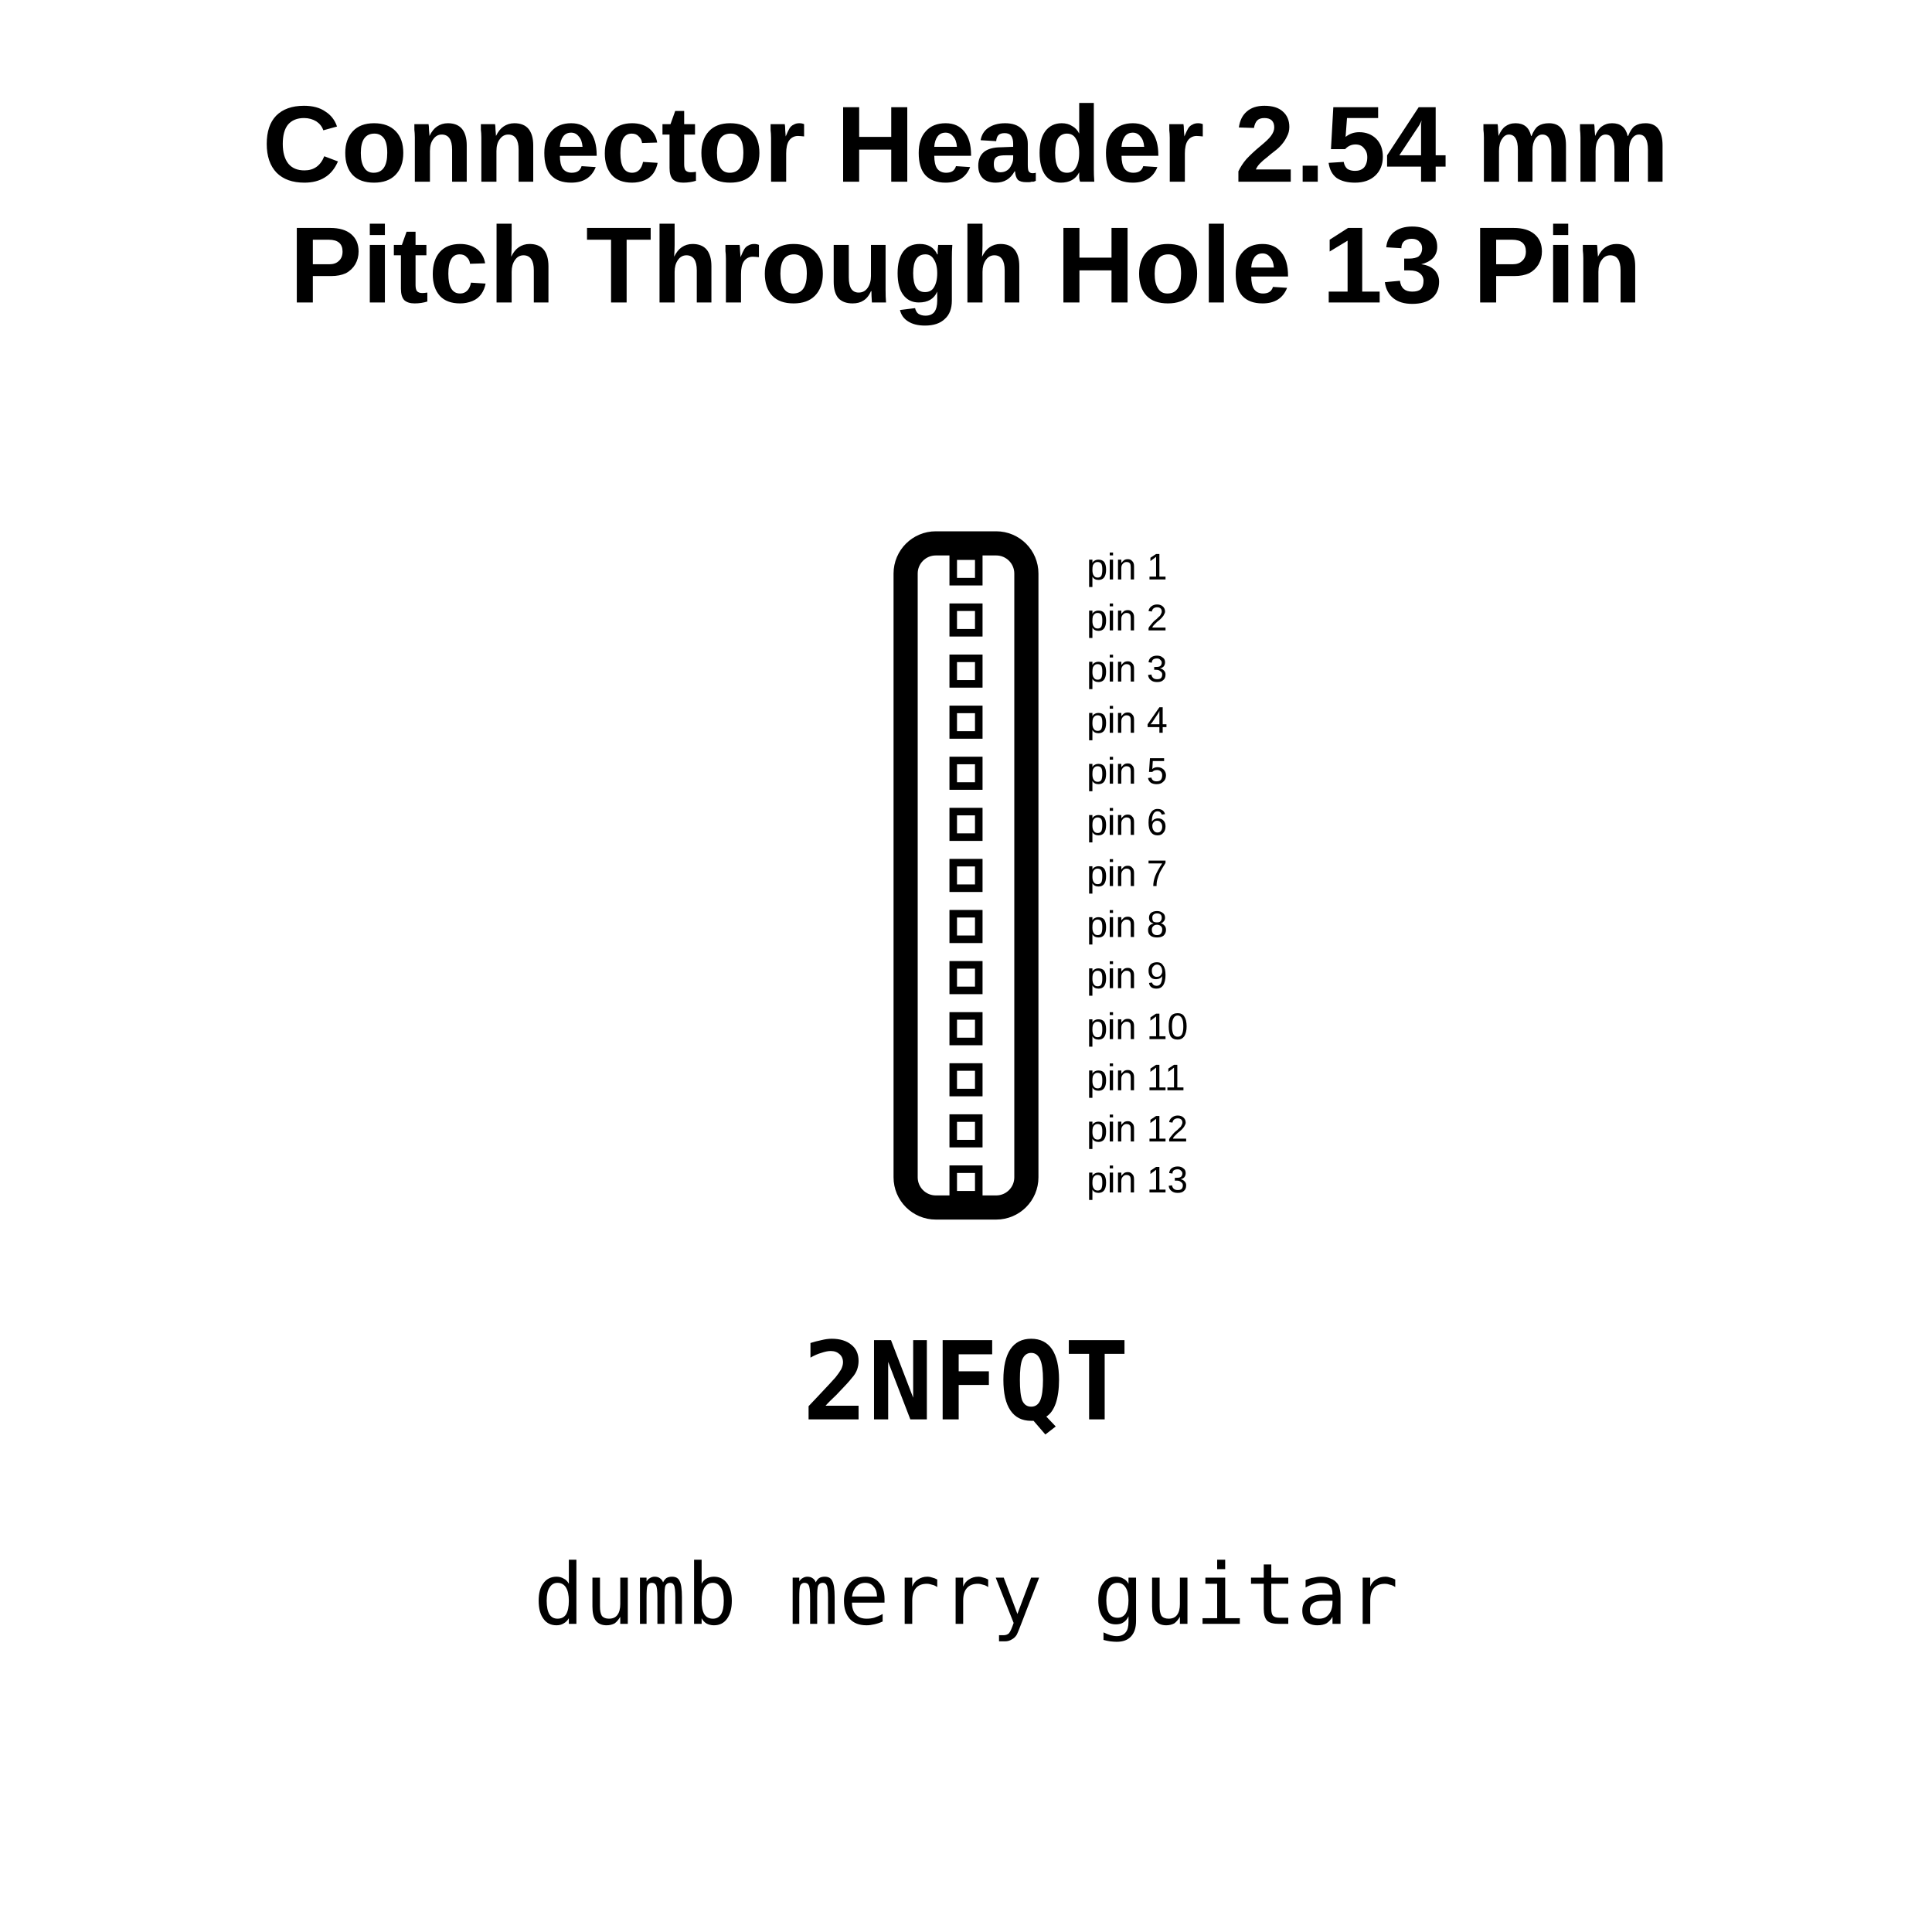
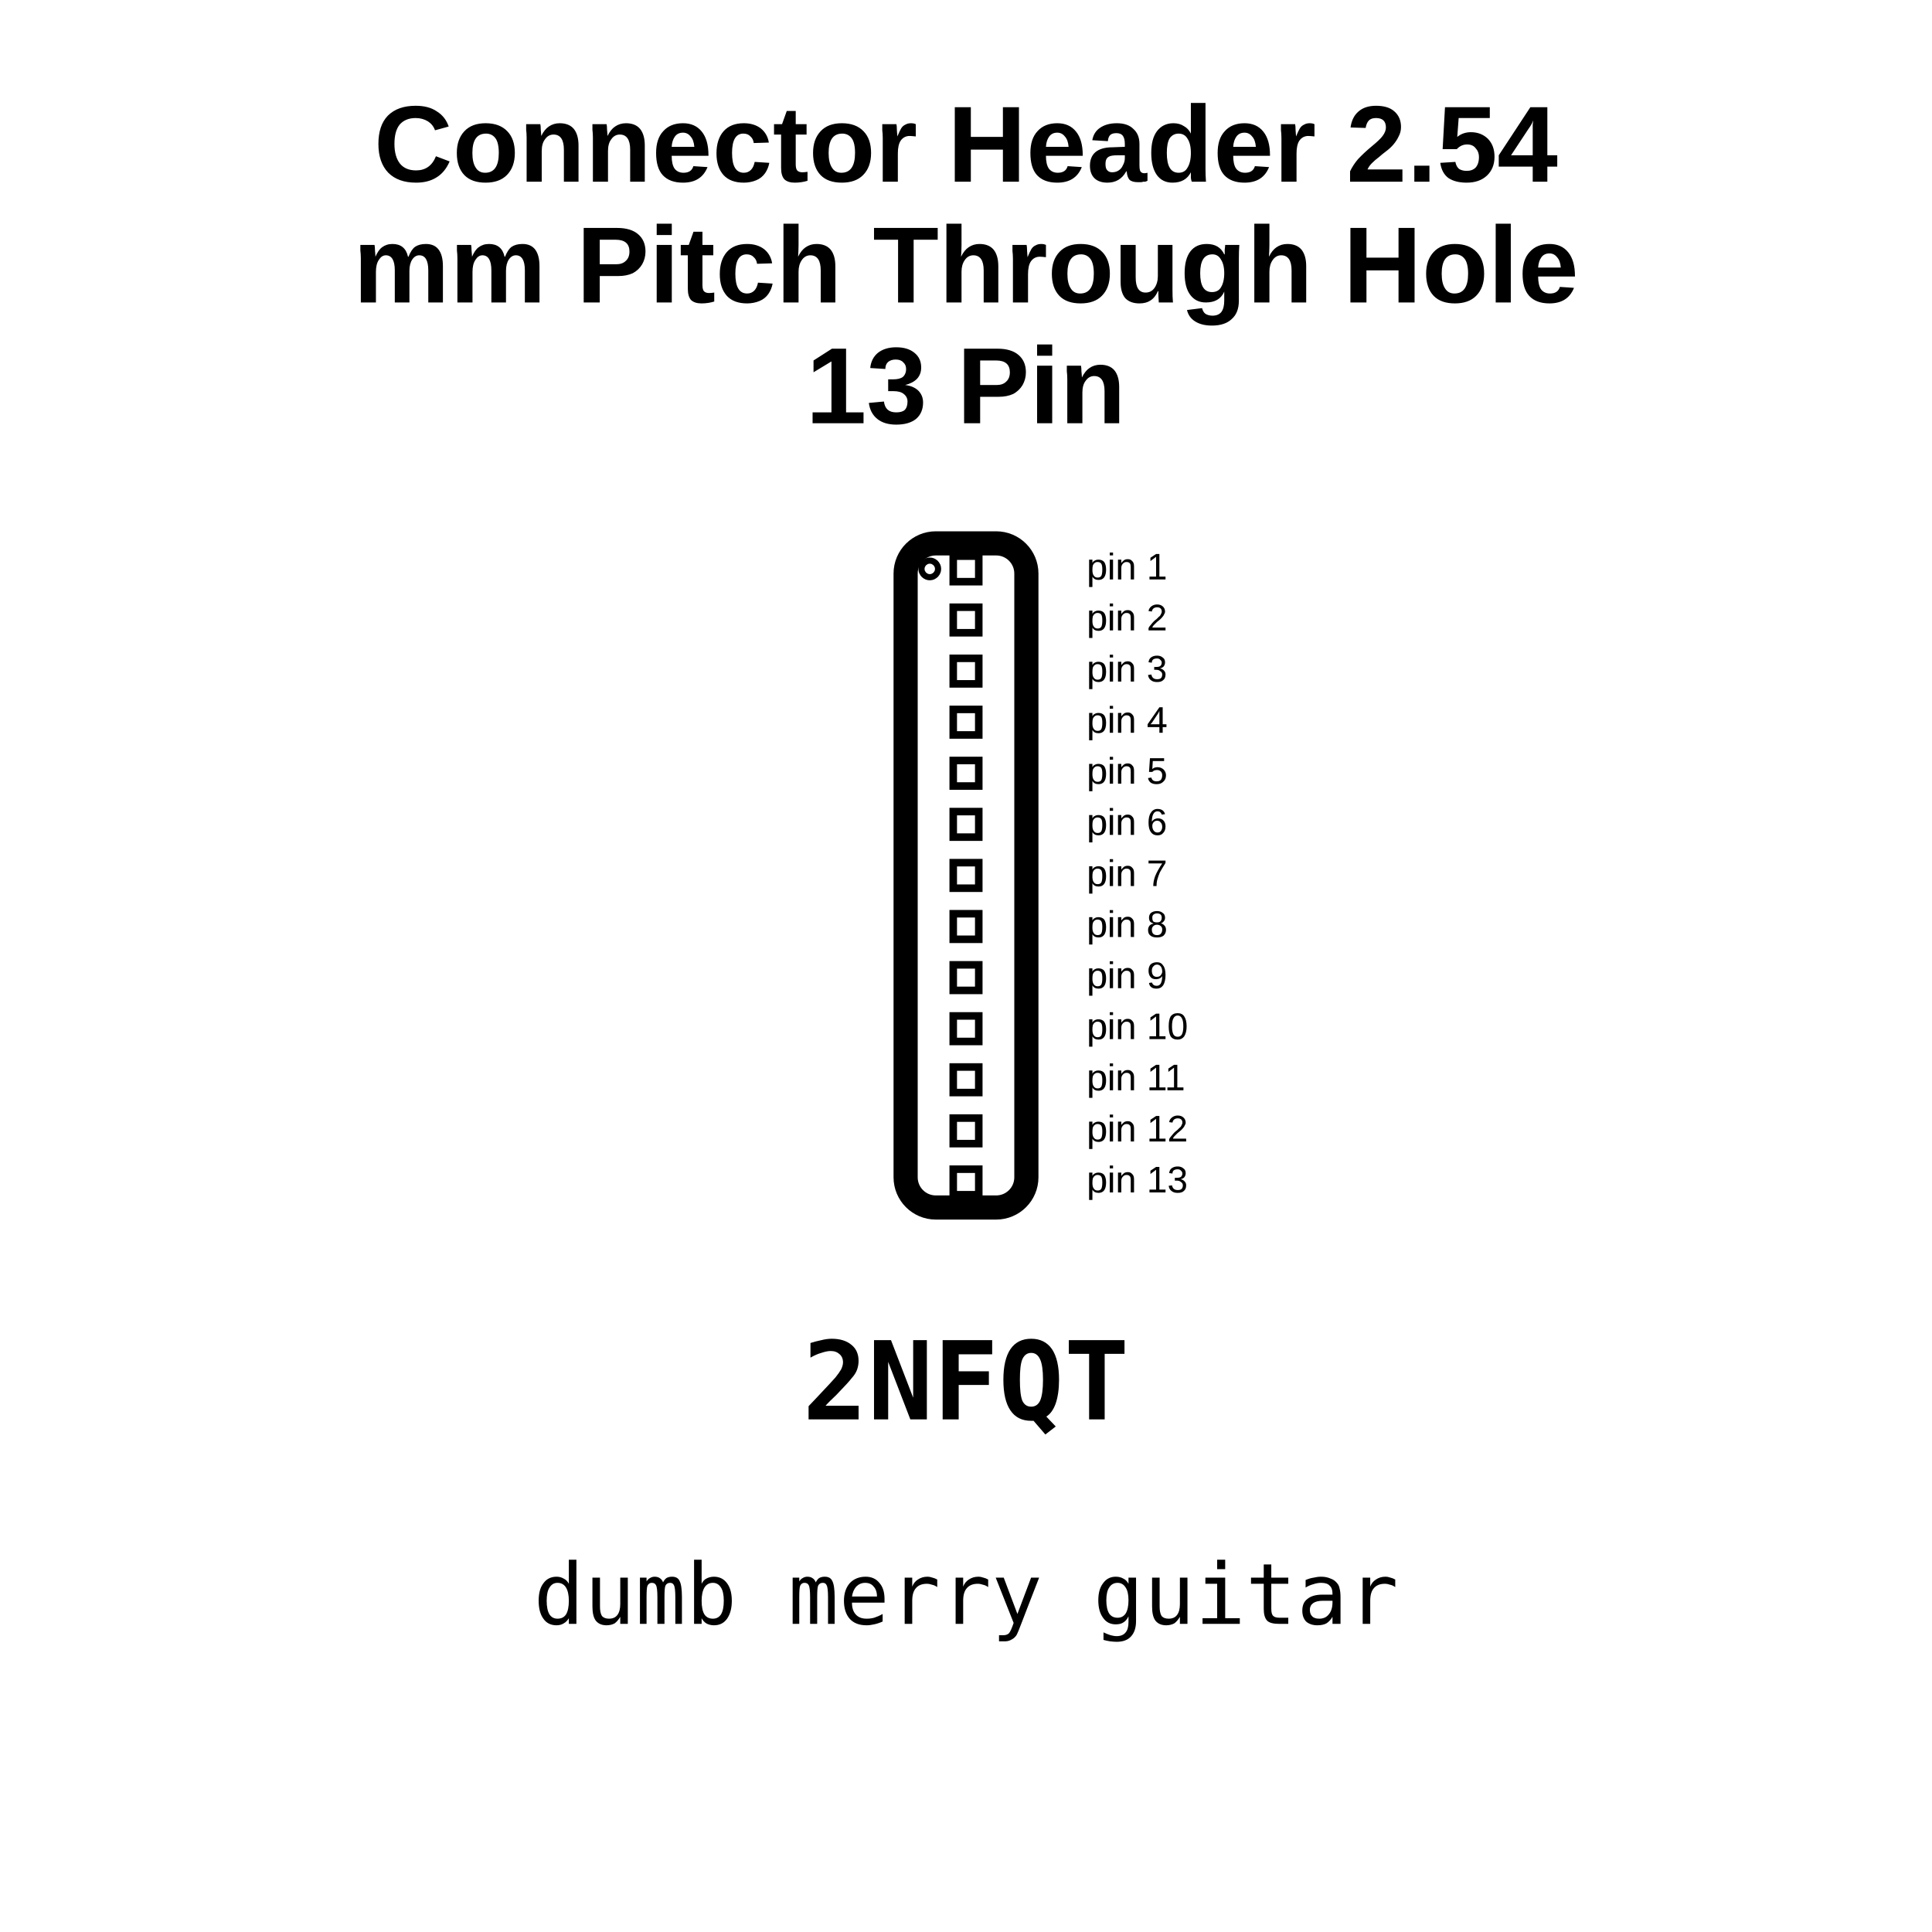
<svg xmlns="http://www.w3.org/2000/svg" width="64mm" height="64mm" viewBox="0 0 64 64">
  <rect x="0" y="0" width="64" height="64" fill="#FFFFFF" stroke="none" />
-   <text x="32" y="5" font-family="Arial, sans-serif" font-size="3.6" font-weight="bold" text-anchor="middle" dominant-baseline="middle" fill="#000000">Connector Header 2.54 mm</text>
-   <text x="32" y="9" font-family="Arial, sans-serif" font-size="3.6" font-weight="bold" text-anchor="middle" dominant-baseline="middle" fill="#000000">Pitch Through Hole 13 Pin</text>
+   <text x="32" y="5" font-family="Arial, sans-serif" font-size="3.6" font-weight="bold" text-anchor="middle" dominant-baseline="middle" fill="#000000">Connector Header 2.54</text>
+   <text x="32" y="9" font-family="Arial, sans-serif" font-size="3.6" font-weight="bold" text-anchor="middle" dominant-baseline="middle" fill="#000000">mm Pitch Through Hole</text>
+   <text x="32" y="13" font-family="Arial, sans-serif" font-size="3.6" font-weight="bold" text-anchor="middle" dominant-baseline="middle" fill="#000000">13 Pin</text>
  <rect x="30" y="18" width="4" height="22" rx="1" ry="1" fill="#FFFFFF" stroke="#000000" stroke-width="0.8" />
  <rect x="31.577" y="18.423" width="0.846" height="0.846" fill="#FFFFFF" stroke="#000000" stroke-width="0.25" />
  <rect x="31.577" y="20.115" width="0.846" height="0.846" fill="#FFFFFF" stroke="#000000" stroke-width="0.25" />
  <rect x="31.577" y="21.808" width="0.846" height="0.846" fill="#FFFFFF" stroke="#000000" stroke-width="0.25" />
  <rect x="31.577" y="23.5" width="0.846" height="0.846" fill="#FFFFFF" stroke="#000000" stroke-width="0.25" />
  <rect x="31.577" y="25.192" width="0.846" height="0.846" fill="#FFFFFF" stroke="#000000" stroke-width="0.25" />
  <rect x="31.577" y="26.885" width="0.846" height="0.846" fill="#FFFFFF" stroke="#000000" stroke-width="0.25" />
  <rect x="31.577" y="28.577" width="0.846" height="0.846" fill="#FFFFFF" stroke="#000000" stroke-width="0.25" />
  <rect x="31.577" y="30.269" width="0.846" height="0.846" fill="#FFFFFF" stroke="#000000" stroke-width="0.25" />
  <rect x="31.577" y="31.962" width="0.846" height="0.846" fill="#FFFFFF" stroke="#000000" stroke-width="0.25" />
  <rect x="31.577" y="33.654" width="0.846" height="0.846" fill="#FFFFFF" stroke="#000000" stroke-width="0.25" />
  <rect x="31.577" y="35.346" width="0.846" height="0.846" fill="#FFFFFF" stroke="#000000" stroke-width="0.25" />
  <rect x="31.577" y="37.038" width="0.846" height="0.846" fill="#FFFFFF" stroke="#000000" stroke-width="0.25" />
  <rect x="31.577" y="38.731" width="0.846" height="0.846" fill="#FFFFFF" stroke="#000000" stroke-width="0.25" />
+   <circle cx="30.8" cy="18.846" r="0.102" fill="#FFFFFF" stroke="#000000" stroke-width="0.55" />
  <text x="36" y="18.846" font-family="Arial, sans-serif" font-size="1.231" text-anchor="start" dominant-baseline="middle" fill="#000000">pin 1</text>
  <text x="36" y="20.538" font-family="Arial, sans-serif" font-size="1.231" text-anchor="start" dominant-baseline="middle" fill="#000000">pin 2</text>
  <text x="36" y="22.231" font-family="Arial, sans-serif" font-size="1.231" text-anchor="start" dominant-baseline="middle" fill="#000000">pin 3</text>
  <text x="36" y="23.923" font-family="Arial, sans-serif" font-size="1.231" text-anchor="start" dominant-baseline="middle" fill="#000000">pin 4</text>
  <text x="36" y="25.615" font-family="Arial, sans-serif" font-size="1.231" text-anchor="start" dominant-baseline="middle" fill="#000000">pin 5</text>
  <text x="36" y="27.308" font-family="Arial, sans-serif" font-size="1.231" text-anchor="start" dominant-baseline="middle" fill="#000000">pin 6</text>
  <text x="36" y="29" font-family="Arial, sans-serif" font-size="1.231" text-anchor="start" dominant-baseline="middle" fill="#000000">pin 7</text>
  <text x="36" y="30.692" font-family="Arial, sans-serif" font-size="1.231" text-anchor="start" dominant-baseline="middle" fill="#000000">pin 8</text>
  <text x="36" y="32.385" font-family="Arial, sans-serif" font-size="1.231" text-anchor="start" dominant-baseline="middle" fill="#000000">pin 9</text>
  <text x="36" y="34.077" font-family="Arial, sans-serif" font-size="1.231" text-anchor="start" dominant-baseline="middle" fill="#000000">pin 10</text>
  <text x="36" y="35.769" font-family="Arial, sans-serif" font-size="1.231" text-anchor="start" dominant-baseline="middle" fill="#000000">pin 11</text>
  <text x="36" y="37.462" font-family="Arial, sans-serif" font-size="1.231" text-anchor="start" dominant-baseline="middle" fill="#000000">pin 12</text>
  <text x="36" y="39.154" font-family="Arial, sans-serif" font-size="1.231" text-anchor="start" dominant-baseline="middle" fill="#000000">pin 13</text>
  <text x="32" y="46" font-family="Consolas, monospace" font-size="3.6" font-weight="bold" text-anchor="middle" dominant-baseline="middle" fill="#000000">2NFQT</text>
  <text x="32" y="53" font-family="Consolas, monospace" font-size="2.8" text-anchor="middle" dominant-baseline="middle" fill="#000000">dumb merry guitar</text>
</svg>
